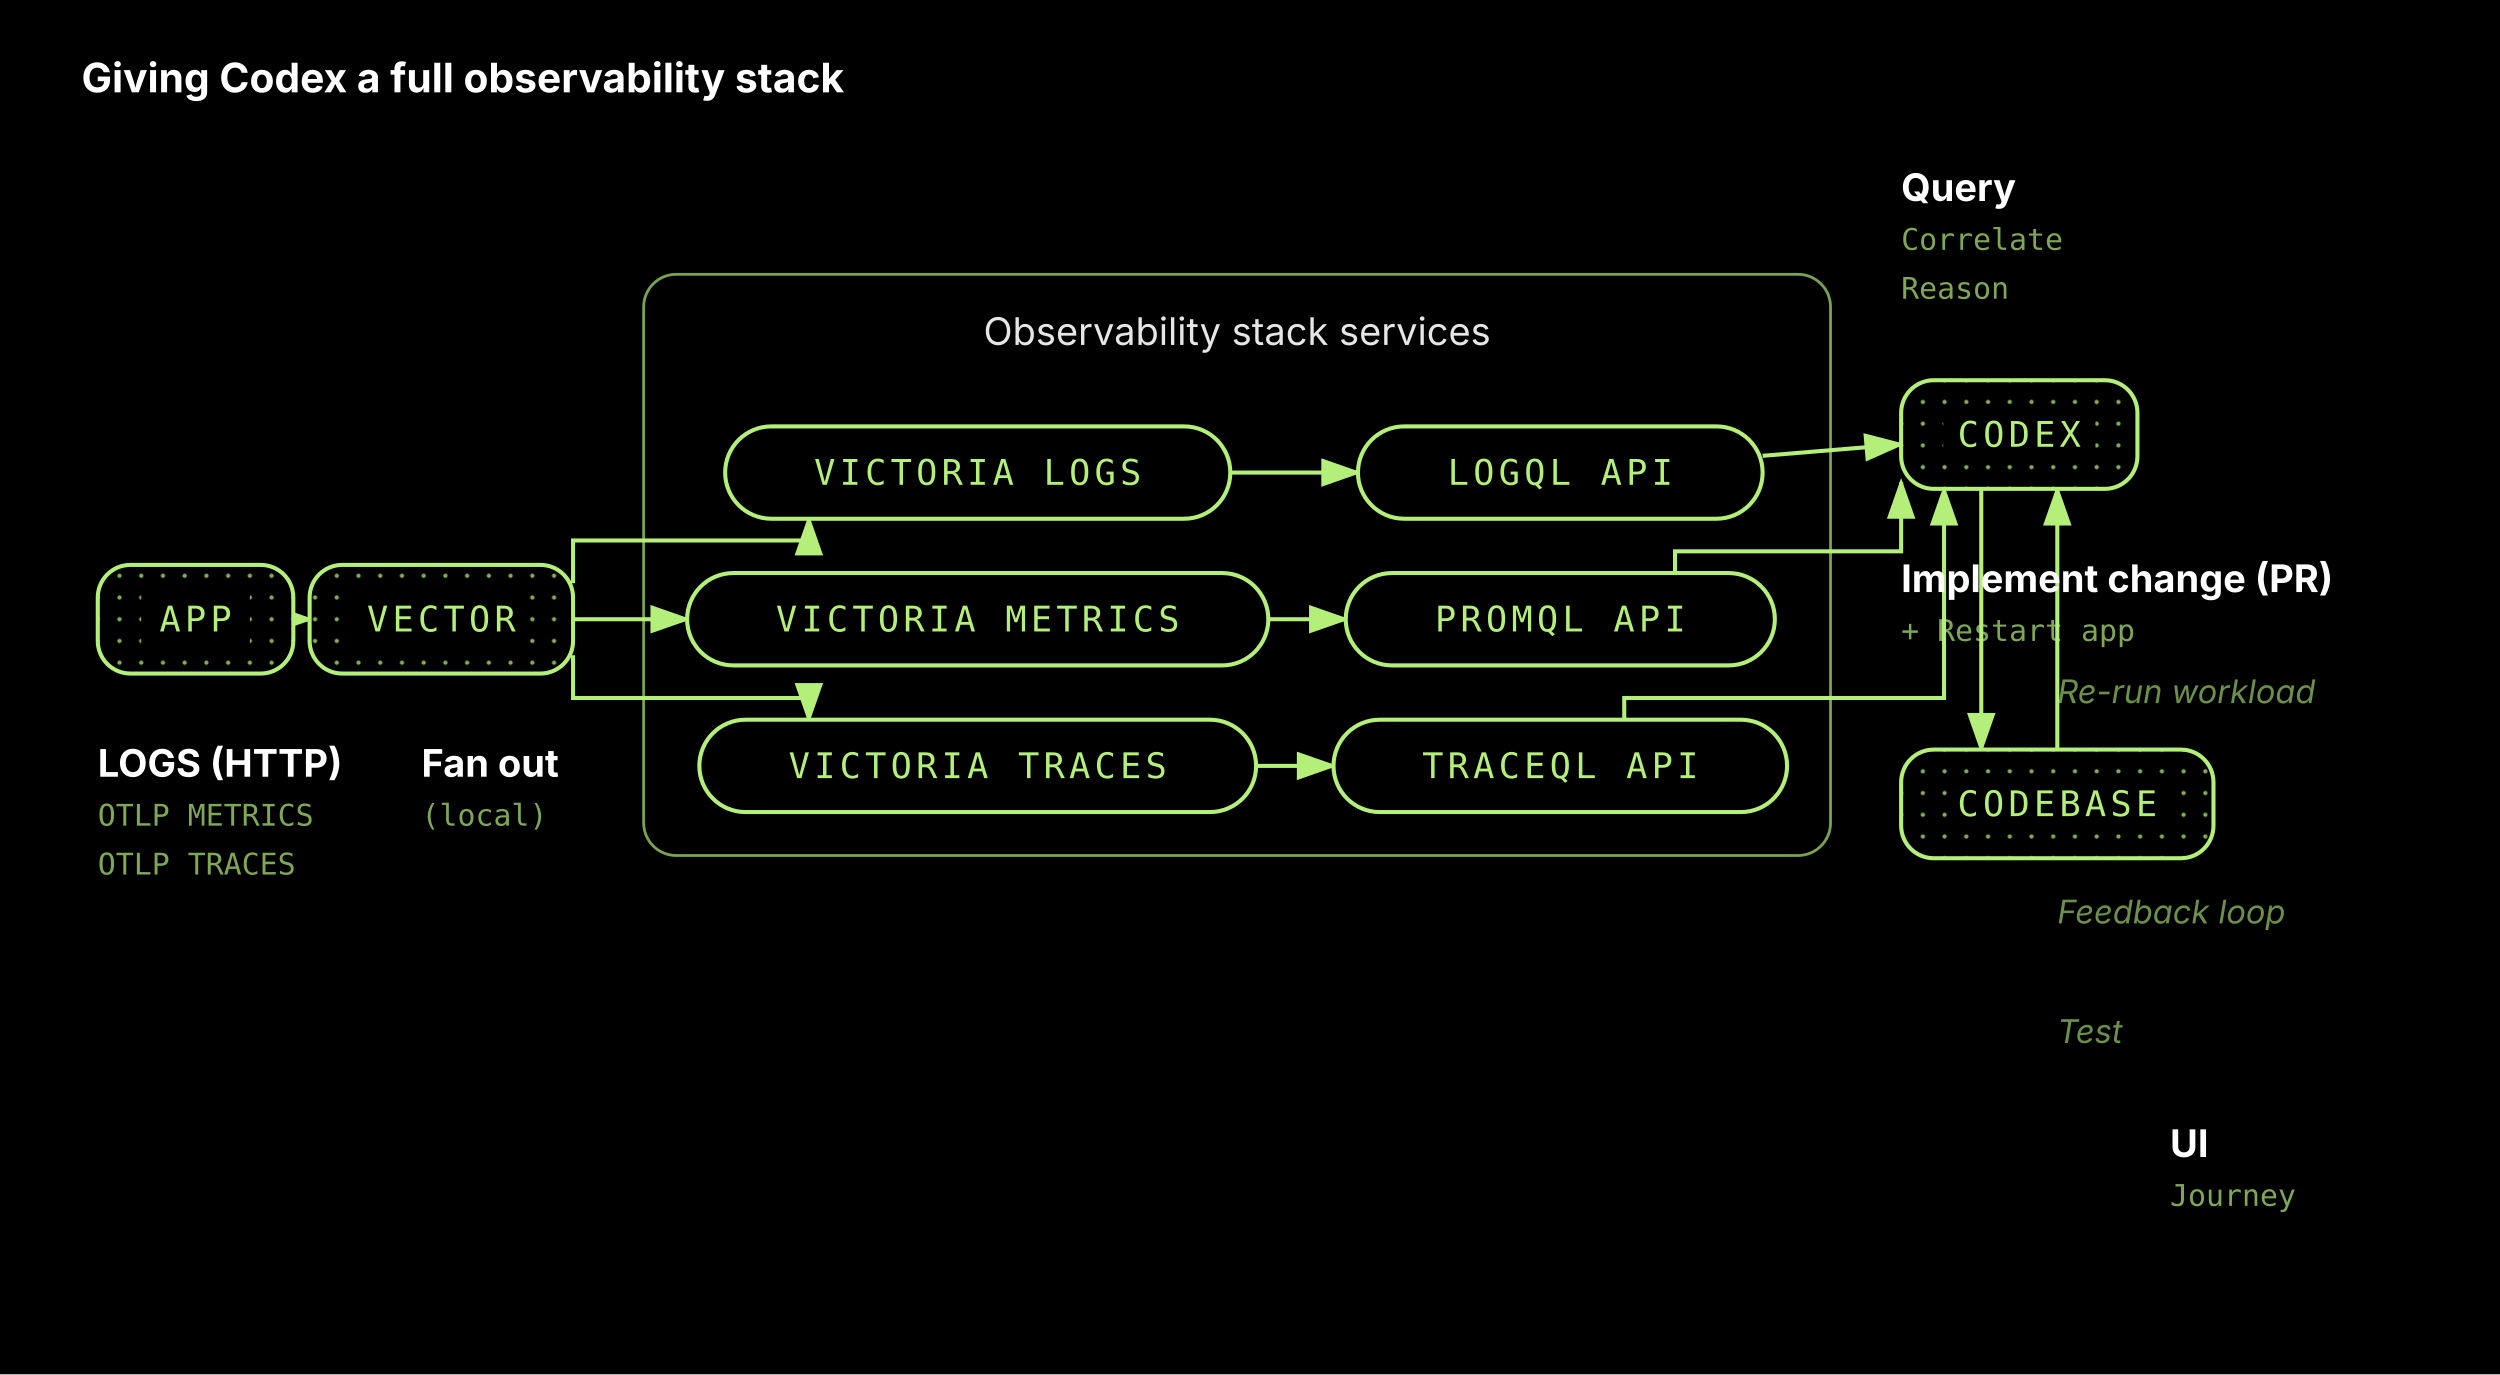
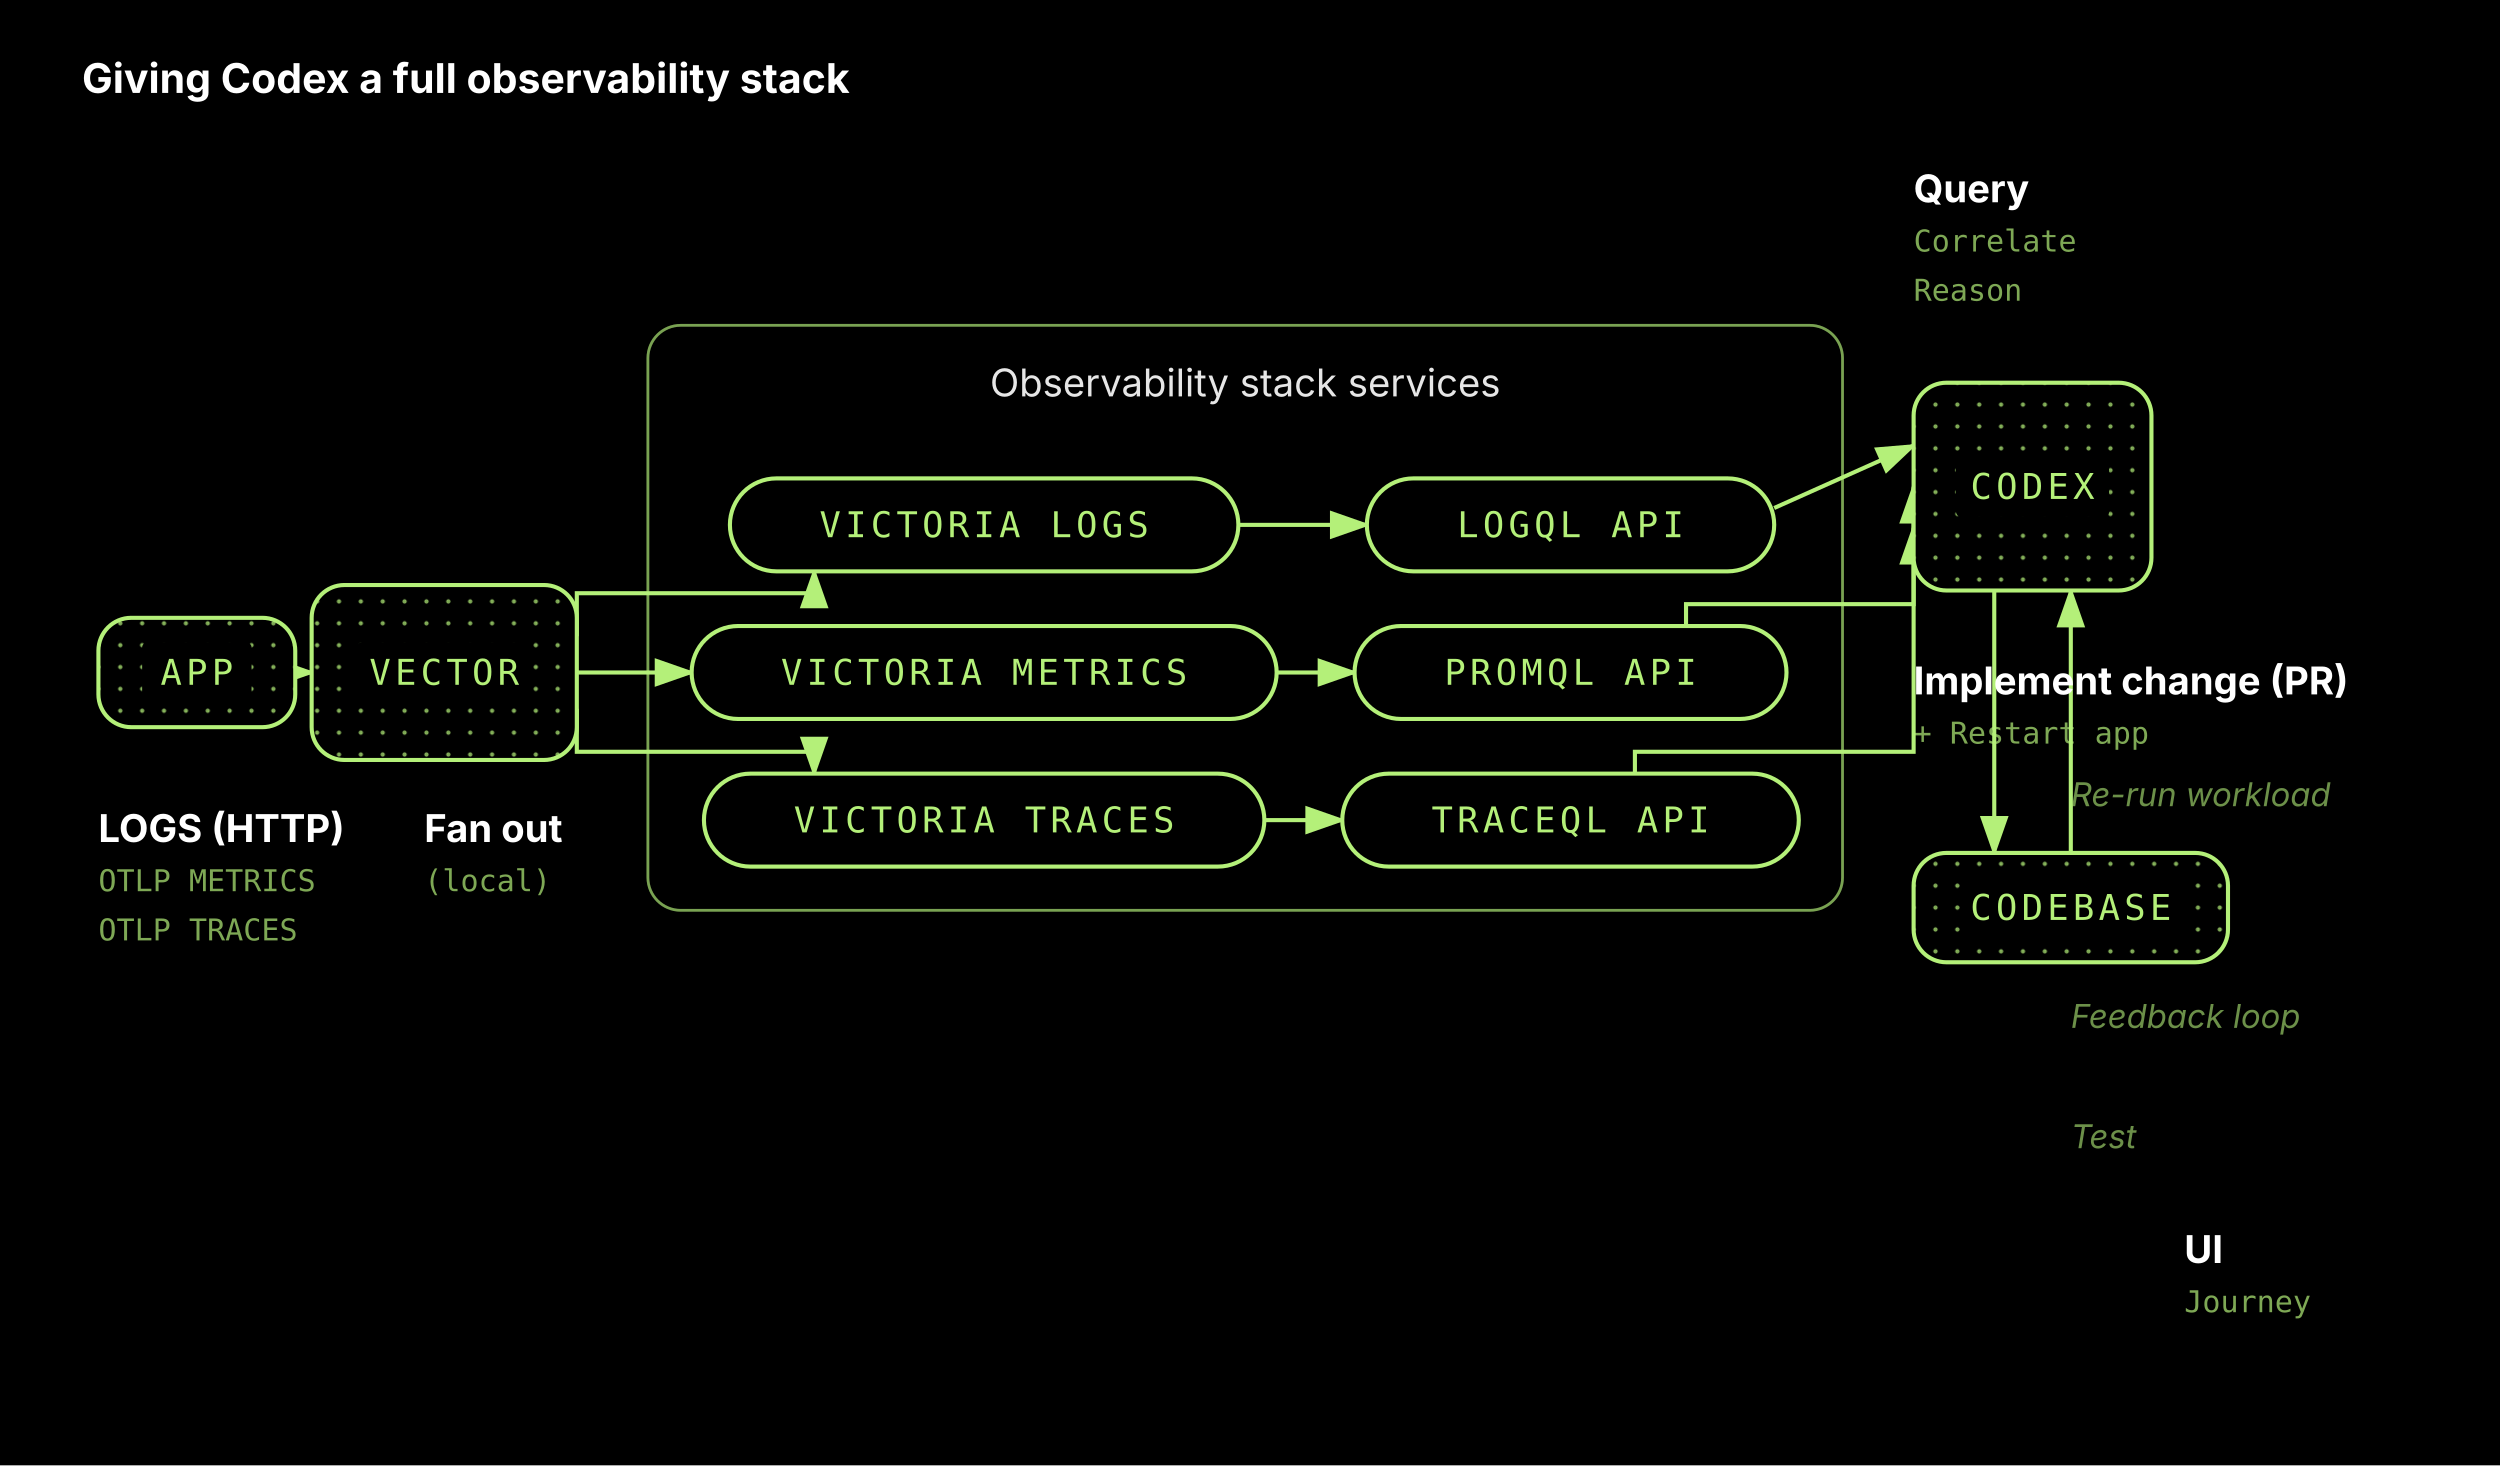
- <svg xmlns="http://www.w3.org/2000/svg" viewBox="0 0 920.5 506" width="920.5" height="506">
+ <svg xmlns="http://www.w3.org/2000/svg" viewBox="0 0 914.5 536" width="914.5" height="536">
  <defs>
    <pattern id="dotgrid" width="8" height="8" patternUnits="userSpaceOnUse">
      <rect width="8" height="8" fill="#000000" />
      <circle cx="4" cy="4" r="0.8" fill="#b4f079" opacity="0.7" />
    </pattern>
    <pattern id="crosshatch" width="8" height="8" patternUnits="userSpaceOnUse">
      <rect width="8" height="8" fill="#000000" />
      <path d="M0 8L8 0M-1 1L1 -1M7 9L9 7" stroke="#b4f079" stroke-width="0.8" opacity="0.2" />
    </pattern>
    <pattern id="hero" width="6" height="6" patternUnits="userSpaceOnUse">
      <rect width="6" height="6" fill="#3d6b23" />
      <circle cx="3" cy="3" r="0.6" fill="#5a9a35" opacity="0.5" />
    </pattern>
    <marker id="arrowhead" markerWidth="10" markerHeight="7" refX="9" refY="3.5" orient="auto" markerUnits="strokeWidth">
      <polygon points="0 0, 10 3.5, 0 7" fill="#b4f079" />
    </marker>
    <marker id="arrowhead-reverse" markerWidth="10" markerHeight="7" refX="1" refY="3.5" orient="auto" markerUnits="strokeWidth">
      <polygon points="10 0, 0 3.5, 10 7" fill="#b4f079" />
    </marker>
  </defs>
  <rect width="100%" height="100%" fill="#000000" />
  <g class="diagram">
    <text x="30" y="34" font-family="'Inter', 'Helvetica Neue', Arial, sans-serif" font-size="15" fill="#ffffff" font-weight="700">Giving Codex a full observability stack</text>
-     <rect x="237" y="101" width="437" height="214" rx="12" fill="transparent" stroke="#b4f079" stroke-width="1" opacity="0.35" />
-     <rect x="237" y="101" width="437" height="214" rx="12" fill="none" stroke="#b4f079" stroke-width="1" opacity="0.5" />
-     <line x1="108" y1="228" x2="114" y2="228" stroke="#b4f079" stroke-width="1.5" marker-end="url(#arrowhead)" />
-     <polyline points="211,214.739 211,199 297.824,199 297.824,191" fill="none" stroke="#b4f079" stroke-width="1.5" marker-end="url(#arrowhead)" />
-     <line x1="211" y1="228" x2="253" y2="228" stroke="#b4f079" stroke-width="1.5" marker-end="url(#arrowhead)" />
-     <polyline points="211,241.261 211,257 297.824,257 297.824,265" fill="none" stroke="#b4f079" stroke-width="1.5" marker-end="url(#arrowhead)" />
-     <line x1="649" y1="167.828" x2="700" y2="163.604" stroke="#b4f079" stroke-width="1.5" marker-end="url(#arrowhead)" />
-     <polyline points="616.75,211 616.75,203 700,203 700,177.503" fill="none" stroke="#b4f079" stroke-width="1.5" marker-end="url(#arrowhead)" />
-     <polyline points="598.049,265 598.049,257 715.795,257 715.795,180" fill="none" stroke="#b4f079" stroke-width="1.5" marker-end="url(#arrowhead)" />
-     <line x1="729.5" y1="180" x2="729.5" y2="276" stroke="#b4f079" stroke-width="1.5" marker-end="url(#arrowhead)" />
-     <line x1="757.5" y1="276" x2="757.5" y2="180" stroke="#b4f079" stroke-width="1.5" marker-end="url(#arrowhead)" />
-     <line x1="453" y1="174" x2="500" y2="174" stroke="#b4f079" stroke-width="1.5" marker-end="url(#arrowhead)" />
-     <line x1="467" y1="228" x2="495.5" y2="228" stroke="#b4f079" stroke-width="1.5" marker-end="url(#arrowhead)" />
-     <line x1="462.5" y1="282" x2="491" y2="282" stroke="#b4f079" stroke-width="1.5" marker-end="url(#arrowhead)" />
-     <rect x="340.5" y="114" width="230" height="24" fill="#000000" rx="3" />
-     <text x="455.5" y="127" font-family="'Inter', 'Helvetica Neue', Arial, sans-serif" font-size="14" fill="#ffffff" opacity="0.9" text-anchor="middle">Observability stack services</text>
-     <rect x="36" y="208" width="72" height="40" rx="12" fill="url(#dotgrid)" stroke="#b4f079" stroke-width="1.5" />
-     <rect x="52" y="216.9" width="40" height="22.2" fill="#000000" rx="2" />
-     <text x="72" y="228" font-family="'JetBrains Mono', 'Fira Code', 'SF Mono', 'Cascadia Code', monospace" font-size="13" fill="#b4f079" text-anchor="middle" dominant-baseline="central" letter-spacing="0.12em">APP</text>
-     <rect x="114" y="208" width="97" height="40" rx="12" fill="url(#dotgrid)" stroke="#b4f079" stroke-width="1.5" />
-     <rect x="130.5" y="216.9" width="64" height="22.2" fill="#000000" rx="2" />
-     <text x="162.5" y="228" font-family="'JetBrains Mono', 'Fira Code', 'SF Mono', 'Cascadia Code', monospace" font-size="13" fill="#b4f079" text-anchor="middle" dominant-baseline="central" letter-spacing="0.12em">VECTOR</text>
-     <rect x="700" y="140" width="87" height="40" rx="12" fill="url(#dotgrid)" stroke="#b4f079" stroke-width="1.5" />
-     <rect x="715.5" y="148.9" width="56" height="22.2" fill="#000000" rx="2" />
-     <text x="743.5" y="160" font-family="'JetBrains Mono', 'Fira Code', 'SF Mono', 'Cascadia Code', monospace" font-size="13" fill="#b4f079" text-anchor="middle" dominant-baseline="central" letter-spacing="0.12em">CODEX</text>
-     <rect x="700" y="276" width="115" height="40" rx="12" fill="url(#dotgrid)" stroke="#b4f079" stroke-width="1.5" />
-     <rect x="717.5" y="284.9" width="80" height="22.2" fill="#000000" rx="2" />
-     <text x="757.5" y="296" font-family="'JetBrains Mono', 'Fira Code', 'SF Mono', 'Cascadia Code', monospace" font-size="13" fill="#b4f079" text-anchor="middle" dominant-baseline="central" letter-spacing="0.12em">CODEBASE</text>
-     <rect x="267" y="157" width="186" height="34" rx="17" fill="#000000" stroke="#b4f079" stroke-width="1.5" />
-     <text x="360" y="174" font-family="'JetBrains Mono', 'Fira Code', 'SF Mono', 'Cascadia Code', monospace" font-size="13" fill="#b4f079" text-anchor="middle" dominant-baseline="central" letter-spacing="0.12em">VICTORIA LOGS</text>
-     <rect x="500" y="157" width="149" height="34" rx="17" fill="#000000" stroke="#b4f079" stroke-width="1.5" />
-     <text x="574.5" y="174" font-family="'JetBrains Mono', 'Fira Code', 'SF Mono', 'Cascadia Code', monospace" font-size="13" fill="#b4f079" text-anchor="middle" dominant-baseline="central" letter-spacing="0.12em">LOGQL API</text>
-     <rect x="253" y="211" width="214" height="34" rx="17" fill="#000000" stroke="#b4f079" stroke-width="1.5" />
-     <text x="360" y="228" font-family="'JetBrains Mono', 'Fira Code', 'SF Mono', 'Cascadia Code', monospace" font-size="13" fill="#b4f079" text-anchor="middle" dominant-baseline="central" letter-spacing="0.12em">VICTORIA METRICS</text>
-     <rect x="495.5" y="211" width="158" height="34" rx="17" fill="#000000" stroke="#b4f079" stroke-width="1.5" />
-     <text x="574.5" y="228" font-family="'JetBrains Mono', 'Fira Code', 'SF Mono', 'Cascadia Code', monospace" font-size="13" fill="#b4f079" text-anchor="middle" dominant-baseline="central" letter-spacing="0.12em">PROMQL API</text>
-     <rect x="257.5" y="265" width="205" height="34" rx="17" fill="#000000" stroke="#b4f079" stroke-width="1.5" />
-     <text x="360" y="282" font-family="'JetBrains Mono', 'Fira Code', 'SF Mono', 'Cascadia Code', monospace" font-size="13" fill="#b4f079" text-anchor="middle" dominant-baseline="central" letter-spacing="0.12em">VICTORIA TRACES</text>
-     <rect x="491" y="265" width="167" height="34" rx="17" fill="#000000" stroke="#b4f079" stroke-width="1.5" />
-     <text x="574.5" y="282" font-family="'JetBrains Mono', 'Fira Code', 'SF Mono', 'Cascadia Code', monospace" font-size="13" fill="#b4f079" text-anchor="middle" dominant-baseline="central" letter-spacing="0.12em">TRACEQL API</text>
-     <text x="36" y="286" font-family="'Inter', 'Helvetica Neue', Arial, sans-serif" font-size="14" fill="#ffffff" font-weight="700">LOGS (HTTP)</text>
-     <text x="36" y="304" font-family="'JetBrains Mono', 'Fira Code', 'SF Mono', 'Cascadia Code', monospace" font-size="11" fill="#b4f079" opacity="0.7">OTLP METRICS</text>
-     <text x="36" y="322" font-family="'JetBrains Mono', 'Fira Code', 'SF Mono', 'Cascadia Code', monospace" font-size="11" fill="#b4f079" opacity="0.7">OTLP TRACES</text>
-     <text x="155.2" y="286" font-family="'Inter', 'Helvetica Neue', Arial, sans-serif" font-size="14" fill="#ffffff" font-weight="700">Fan out</text>
-     <text x="155.2" y="304" font-family="'JetBrains Mono', 'Fira Code', 'SF Mono', 'Cascadia Code', monospace" font-size="11" fill="#b4f079" opacity="0.7">(local)</text>
+     <rect x="237" y="119" width="437" height="214" rx="12" fill="transparent" stroke="#b4f079" stroke-width="1" opacity="0.35" />
+     <rect x="237" y="119" width="437" height="214" rx="12" fill="none" stroke="#b4f079" stroke-width="1" opacity="0.5" />
+     <line x1="108" y1="246" x2="114" y2="246" stroke="#b4f079" stroke-width="1.5" marker-end="url(#arrowhead)" />
+     <polyline points="211,232.739 211,217 297.824,217 297.824,209" fill="none" stroke="#b4f079" stroke-width="1.5" marker-end="url(#arrowhead)" />
+     <line x1="211" y1="246" x2="253" y2="246" stroke="#b4f079" stroke-width="1.5" marker-end="url(#arrowhead)" />
+     <polyline points="211,259.261 211,275 297.824,275 297.824,283" fill="none" stroke="#b4f079" stroke-width="1.5" marker-end="url(#arrowhead)" />
+     <line x1="649" y1="185.828" x2="700" y2="163" stroke="#b4f079" stroke-width="1.5" marker-end="url(#arrowhead)" />
+     <polyline points="616.75,229 616.75,221 700,221 700,178" fill="none" stroke="#b4f079" stroke-width="1.5" marker-end="url(#arrowhead)" />
+     <polyline points="598.049,283 598.049,275 700,275 700,193" fill="none" stroke="#b4f079" stroke-width="1.5" marker-end="url(#arrowhead)" />
+     <line x1="729.5" y1="216" x2="729.5" y2="312" stroke="#b4f079" stroke-width="1.5" marker-end="url(#arrowhead)" />
+     <line x1="757.5" y1="312" x2="757.5" y2="216" stroke="#b4f079" stroke-width="1.5" marker-end="url(#arrowhead)" />
+     <line x1="453" y1="192" x2="500" y2="192" stroke="#b4f079" stroke-width="1.5" marker-end="url(#arrowhead)" />
+     <line x1="467" y1="246" x2="495.5" y2="246" stroke="#b4f079" stroke-width="1.5" marker-end="url(#arrowhead)" />
+     <line x1="462.5" y1="300" x2="491" y2="300" stroke="#b4f079" stroke-width="1.5" marker-end="url(#arrowhead)" />
+     <rect x="340.5" y="132" width="230" height="24" fill="#000000" rx="3" />
+     <text x="455.5" y="145" font-family="'Inter', 'Helvetica Neue', Arial, sans-serif" font-size="14" fill="#ffffff" opacity="0.9" text-anchor="middle">Observability stack services</text>
+     <rect x="36" y="226" width="72" height="40" rx="12" fill="url(#dotgrid)" stroke="#b4f079" stroke-width="1.5" />
+     <rect x="52" y="234.9" width="40" height="22.2" fill="#000000" rx="2" />
+     <text x="72" y="246" font-family="'JetBrains Mono', 'Fira Code', 'SF Mono', 'Cascadia Code', monospace" font-size="13" fill="#b4f079" text-anchor="middle" dominant-baseline="central" letter-spacing="0.12em">APP</text>
+     <rect x="114" y="214" width="97" height="64" rx="12" fill="url(#dotgrid)" stroke="#b4f079" stroke-width="1.5" />
+     <rect x="130.5" y="234.9" width="64" height="22.2" fill="#000000" rx="2" />
+     <text x="162.5" y="246" font-family="'JetBrains Mono', 'Fira Code', 'SF Mono', 'Cascadia Code', monospace" font-size="13" fill="#b4f079" text-anchor="middle" dominant-baseline="central" letter-spacing="0.12em">VECTOR</text>
+     <rect x="700" y="140" width="87" height="76" rx="12" fill="url(#dotgrid)" stroke="#b4f079" stroke-width="1.5" />
+     <rect x="715.5" y="166.9" width="56" height="22.2" fill="#000000" rx="2" />
+     <text x="743.5" y="178" font-family="'JetBrains Mono', 'Fira Code', 'SF Mono', 'Cascadia Code', monospace" font-size="13" fill="#b4f079" text-anchor="middle" dominant-baseline="central" letter-spacing="0.12em">CODEX</text>
+     <rect x="700" y="312" width="115" height="40" rx="12" fill="url(#dotgrid)" stroke="#b4f079" stroke-width="1.5" />
+     <rect x="717.5" y="320.9" width="80" height="22.2" fill="#000000" rx="2" />
+     <text x="757.5" y="332" font-family="'JetBrains Mono', 'Fira Code', 'SF Mono', 'Cascadia Code', monospace" font-size="13" fill="#b4f079" text-anchor="middle" dominant-baseline="central" letter-spacing="0.12em">CODEBASE</text>
+     <rect x="267" y="175" width="186" height="34" rx="17" fill="#000000" stroke="#b4f079" stroke-width="1.5" />
+     <text x="360" y="192" font-family="'JetBrains Mono', 'Fira Code', 'SF Mono', 'Cascadia Code', monospace" font-size="13" fill="#b4f079" text-anchor="middle" dominant-baseline="central" letter-spacing="0.12em">VICTORIA LOGS</text>
+     <rect x="500" y="175" width="149" height="34" rx="17" fill="#000000" stroke="#b4f079" stroke-width="1.5" />
+     <text x="574.5" y="192" font-family="'JetBrains Mono', 'Fira Code', 'SF Mono', 'Cascadia Code', monospace" font-size="13" fill="#b4f079" text-anchor="middle" dominant-baseline="central" letter-spacing="0.12em">LOGQL API</text>
+     <rect x="253" y="229" width="214" height="34" rx="17" fill="#000000" stroke="#b4f079" stroke-width="1.5" />
+     <text x="360" y="246" font-family="'JetBrains Mono', 'Fira Code', 'SF Mono', 'Cascadia Code', monospace" font-size="13" fill="#b4f079" text-anchor="middle" dominant-baseline="central" letter-spacing="0.12em">VICTORIA METRICS</text>
+     <rect x="495.5" y="229" width="158" height="34" rx="17" fill="#000000" stroke="#b4f079" stroke-width="1.5" />
+     <text x="574.5" y="246" font-family="'JetBrains Mono', 'Fira Code', 'SF Mono', 'Cascadia Code', monospace" font-size="13" fill="#b4f079" text-anchor="middle" dominant-baseline="central" letter-spacing="0.12em">PROMQL API</text>
+     <rect x="257.5" y="283" width="205" height="34" rx="17" fill="#000000" stroke="#b4f079" stroke-width="1.5" />
+     <text x="360" y="300" font-family="'JetBrains Mono', 'Fira Code', 'SF Mono', 'Cascadia Code', monospace" font-size="13" fill="#b4f079" text-anchor="middle" dominant-baseline="central" letter-spacing="0.12em">VICTORIA TRACES</text>
+     <rect x="491" y="283" width="167" height="34" rx="17" fill="#000000" stroke="#b4f079" stroke-width="1.5" />
+     <text x="574.5" y="300" font-family="'JetBrains Mono', 'Fira Code', 'SF Mono', 'Cascadia Code', monospace" font-size="13" fill="#b4f079" text-anchor="middle" dominant-baseline="central" letter-spacing="0.12em">TRACEQL API</text>
+     <text x="36" y="308" font-family="'Inter', 'Helvetica Neue', Arial, sans-serif" font-size="14" fill="#ffffff" font-weight="700">LOGS (HTTP)</text>
+     <text x="36" y="326" font-family="'JetBrains Mono', 'Fira Code', 'SF Mono', 'Cascadia Code', monospace" font-size="11" fill="#b4f079" opacity="0.7">OTLP METRICS</text>
+     <text x="36" y="344" font-family="'JetBrains Mono', 'Fira Code', 'SF Mono', 'Cascadia Code', monospace" font-size="11" fill="#b4f079" opacity="0.7">OTLP TRACES</text>
+     <text x="155.2" y="308" font-family="'Inter', 'Helvetica Neue', Arial, sans-serif" font-size="14" fill="#ffffff" font-weight="700">Fan out</text>
+     <text x="155.2" y="326" font-family="'JetBrains Mono', 'Fira Code', 'SF Mono', 'Cascadia Code', monospace" font-size="11" fill="#b4f079" opacity="0.7">(local)</text>
    <text x="700" y="74" font-family="'Inter', 'Helvetica Neue', Arial, sans-serif" font-size="14" fill="#ffffff" font-weight="700">Query</text>
    <text x="700" y="92" font-family="'JetBrains Mono', 'Fira Code', 'SF Mono', 'Cascadia Code', monospace" font-size="11" fill="#b4f079" opacity="0.7">Correlate</text>
    <text x="700" y="110" font-family="'JetBrains Mono', 'Fira Code', 'SF Mono', 'Cascadia Code', monospace" font-size="11" fill="#b4f079" opacity="0.7">Reason</text>
-     <text x="700" y="218" font-family="'Inter', 'Helvetica Neue', Arial, sans-serif" font-size="14" fill="#ffffff" font-weight="700">Implement change (PR)</text>
-     <text x="700" y="236" font-family="'JetBrains Mono', 'Fira Code', 'SF Mono', 'Cascadia Code', monospace" font-size="11" fill="#b4f079" opacity="0.7">+ Restart app</text>
-     <text x="799" y="426" font-family="'Inter', 'Helvetica Neue', Arial, sans-serif" font-size="14" fill="#ffffff" font-weight="700">UI</text>
-     <text x="799" y="444" font-family="'JetBrains Mono', 'Fira Code', 'SF Mono', 'Cascadia Code', monospace" font-size="11" fill="#b4f079" opacity="0.7">Journey</text>
-     <text x="757.5" y="258.9" font-family="'Inter', 'Helvetica Neue', Arial, sans-serif" font-size="12" fill="#b4f079" opacity="0.6" font-style="italic">Re-run workload</text>
-     <text x="757.5" y="340" font-family="'Inter', 'Helvetica Neue', Arial, sans-serif" font-size="12" fill="#b4f079" opacity="0.6" font-style="italic">Feedback loop</text>
-     <text x="757.5" y="384" font-family="'Inter', 'Helvetica Neue', Arial, sans-serif" font-size="12" fill="#b4f079" opacity="0.6" font-style="italic">Test</text>
+     <text x="700" y="254" font-family="'Inter', 'Helvetica Neue', Arial, sans-serif" font-size="14" fill="#ffffff" font-weight="700">Implement change (PR)</text>
+     <text x="700" y="272" font-family="'JetBrains Mono', 'Fira Code', 'SF Mono', 'Cascadia Code', monospace" font-size="11" fill="#b4f079" opacity="0.7">+ Restart app</text>
+     <text x="799" y="462" font-family="'Inter', 'Helvetica Neue', Arial, sans-serif" font-size="14" fill="#ffffff" font-weight="700">UI</text>
+     <text x="799" y="480" font-family="'JetBrains Mono', 'Fira Code', 'SF Mono', 'Cascadia Code', monospace" font-size="11" fill="#b4f079" opacity="0.7">Journey</text>
+     <text x="757.5" y="294.9" font-family="'Inter', 'Helvetica Neue', Arial, sans-serif" font-size="12" fill="#b4f079" opacity="0.6" font-style="italic">Re-run workload</text>
+     <text x="757.5" y="376" font-family="'Inter', 'Helvetica Neue', Arial, sans-serif" font-size="12" fill="#b4f079" opacity="0.6" font-style="italic">Feedback loop</text>
+     <text x="757.5" y="420" font-family="'Inter', 'Helvetica Neue', Arial, sans-serif" font-size="12" fill="#b4f079" opacity="0.6" font-style="italic">Test</text>
  </g>
</svg>
